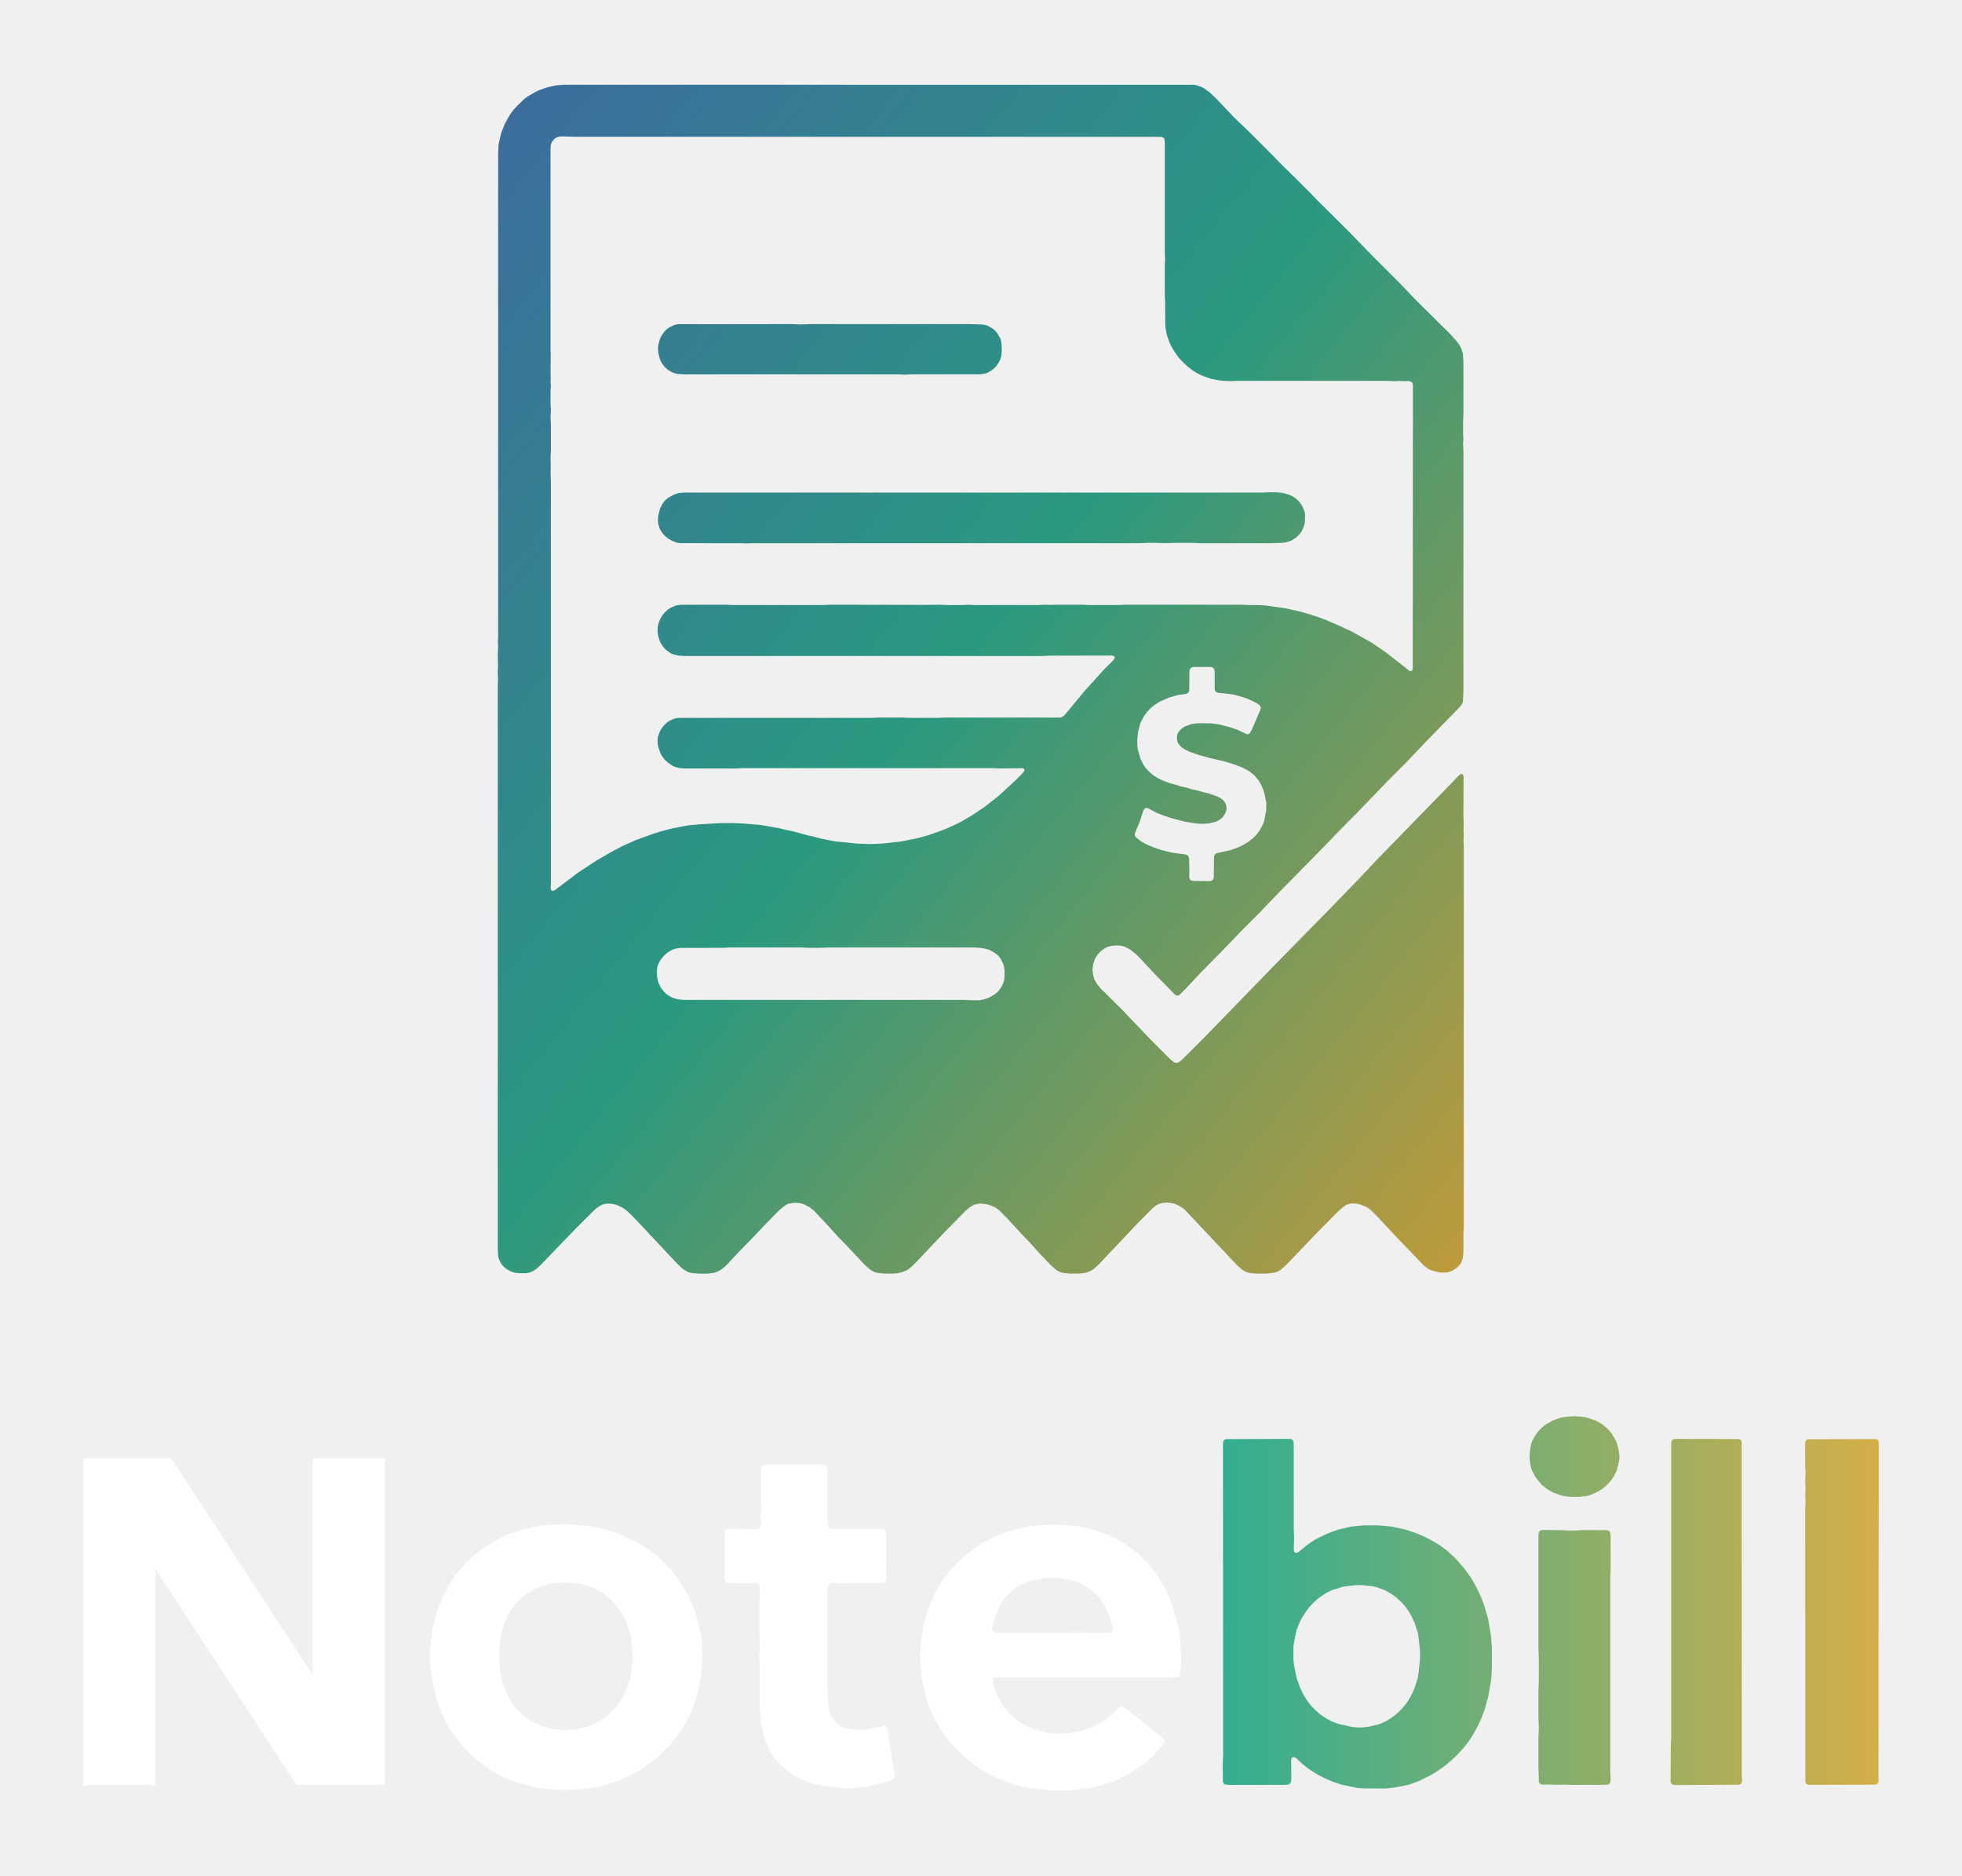
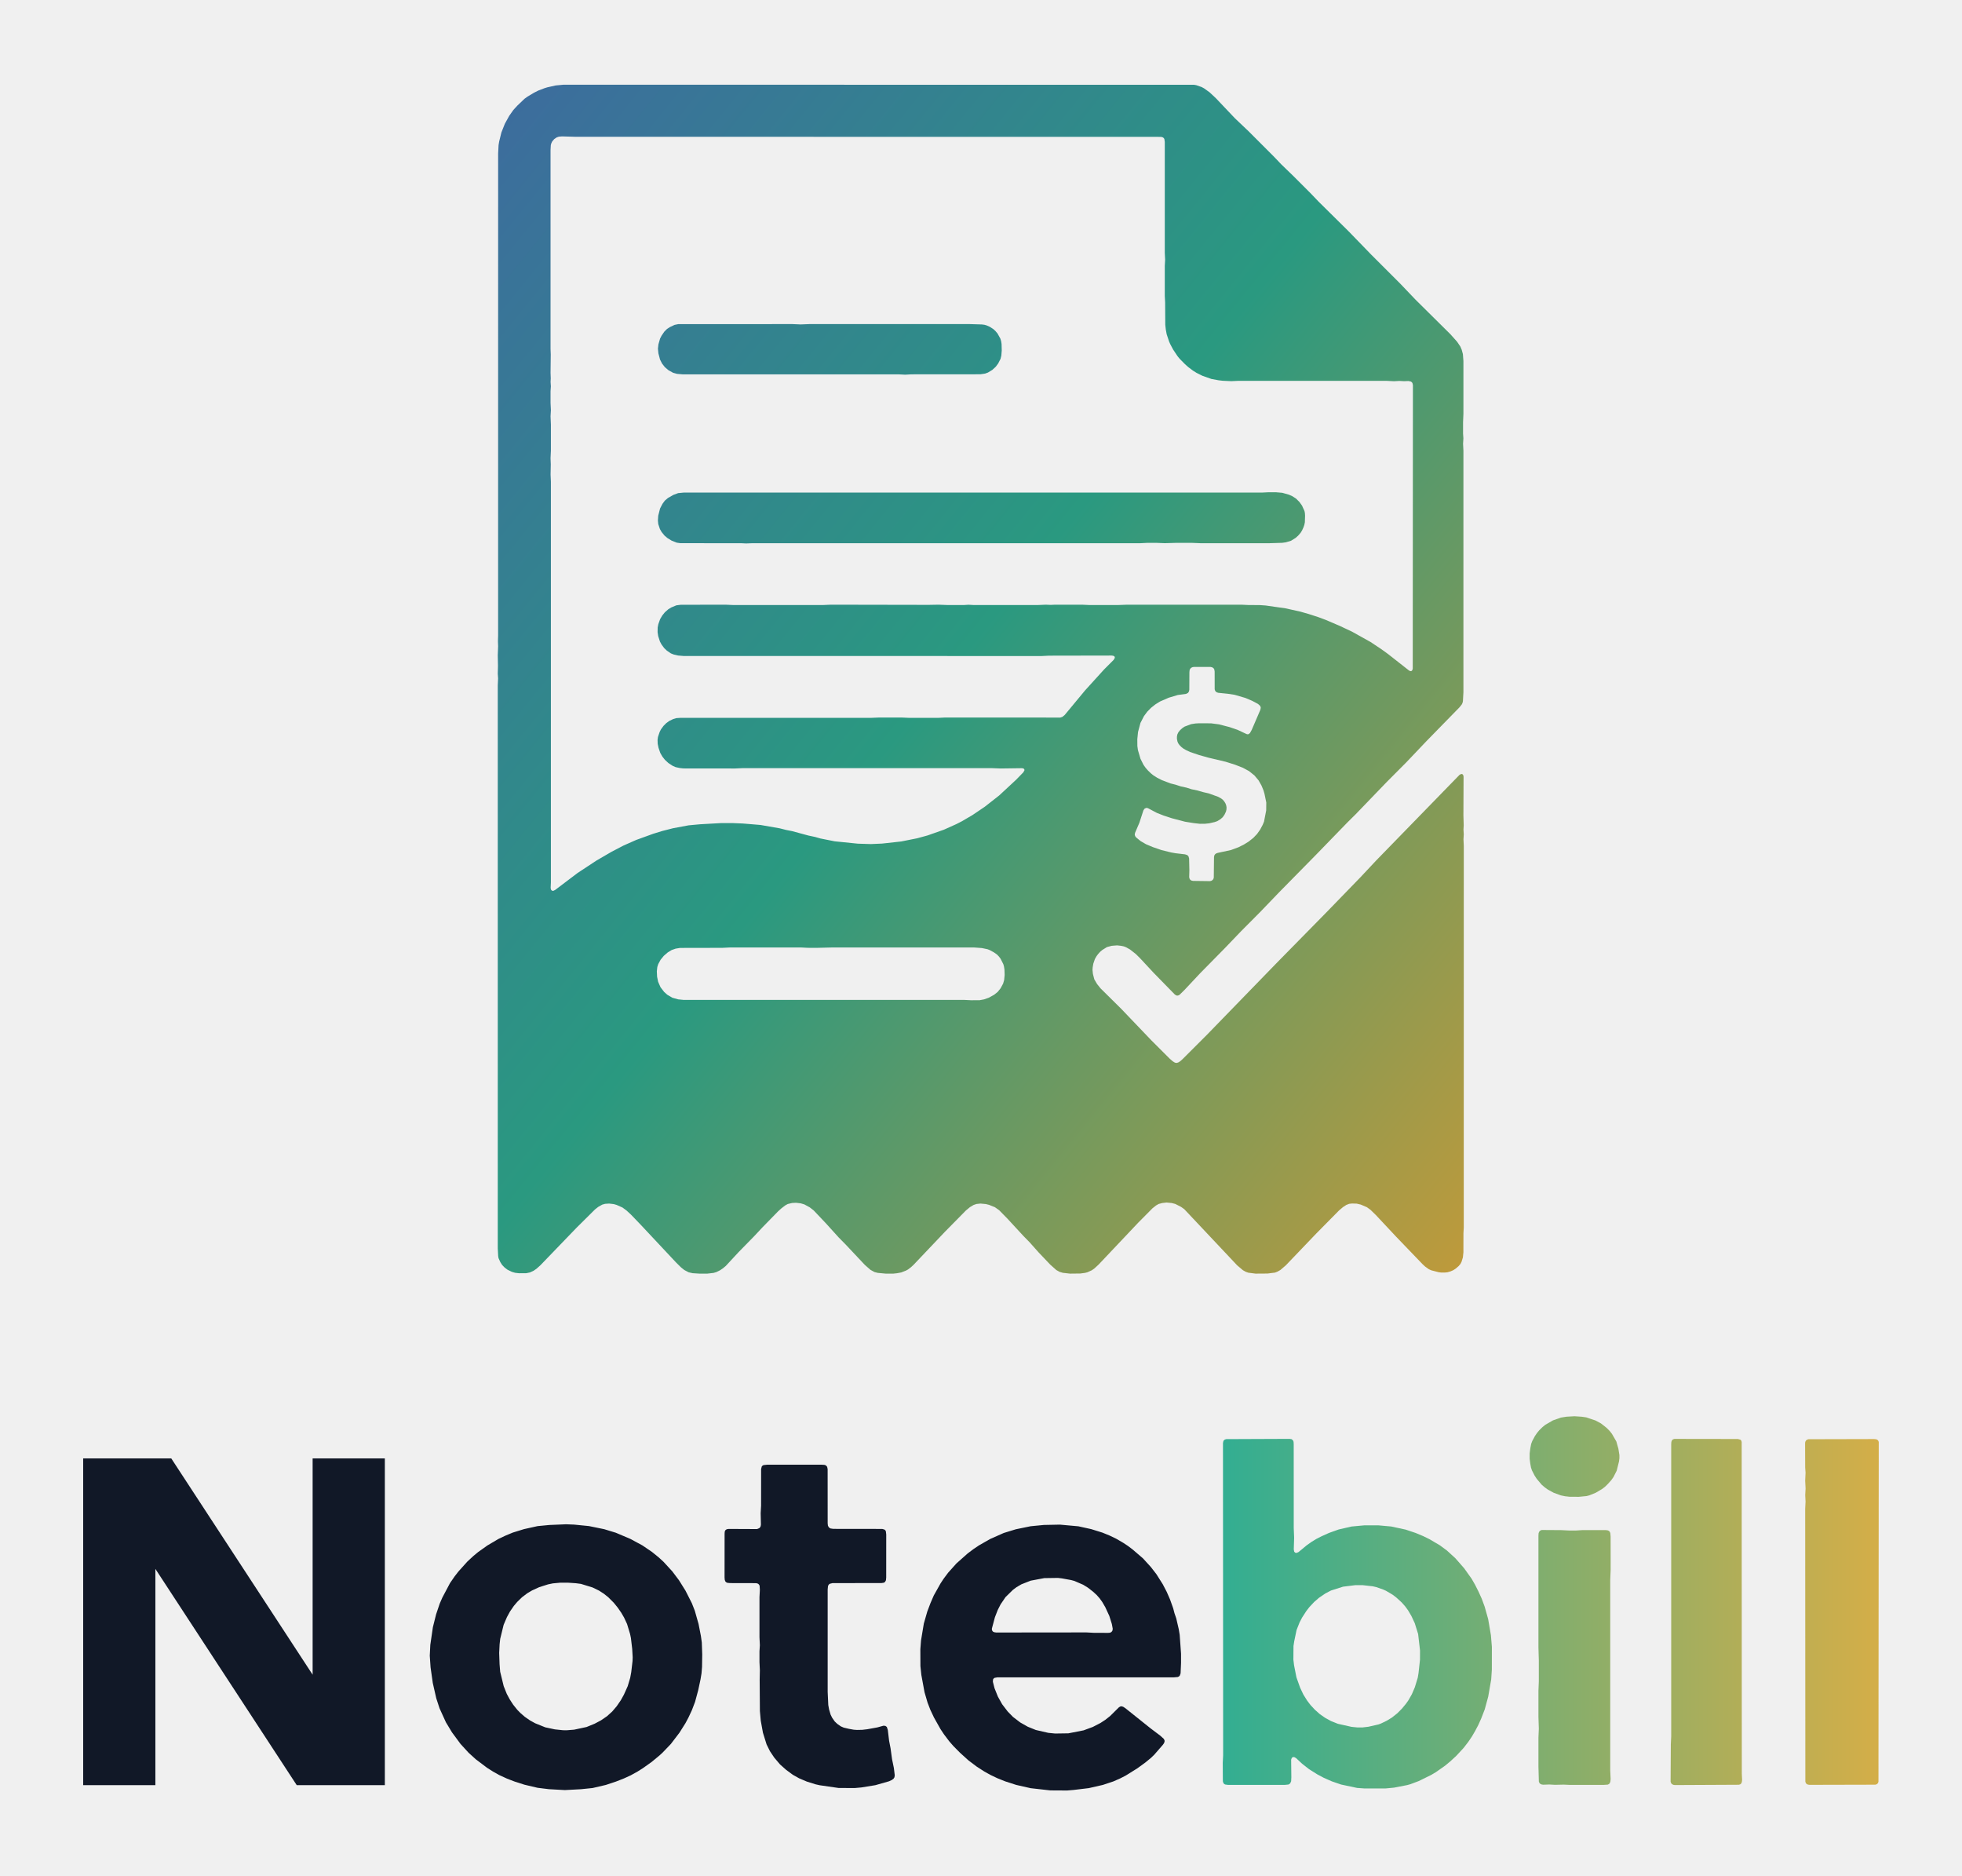
<svg xmlns="http://www.w3.org/2000/svg" viewBox="-21.2 -21.2 500.1 477.6" width="500" height="478">
  <defs>
    <linearGradient id="gI" x1="0" y1="0" x2="1" y2="1">
      <stop offset="0" stop-color="#3D6B9E" />
      <stop offset="0.48" stop-color="#2A9980" />
      <stop offset="1" stop-color="#C09A3A" />
    </linearGradient>
    <linearGradient id="gT" x1="0" y1="0" x2="1" y2="0">
      <stop offset="0" stop-color="#32AE92" />
      <stop offset="1" stop-color="#D4AE48" />
    </linearGradient>
  </defs>
  <g transform="translate(105.72 0.00) scale(0.73723)">
    <path d="M279.06 149.19 L279.01 148.31 L278.86 147.56 L278.01 145.69 L277.12 144.44 L275.94 143.26 L274.56 142.38 L273.44 141.90 L271.19 141.26 L268.94 141.07 L266.44 141.07 L264.06 141.19 L64.19 141.19 L62.31 141.37 L60.69 141.97 L58.81 143.03 L57.72 143.95 L56.90 145.06 L56.05 146.69 L55.42 149.19 L55.31 150.81 L55.43 152.06 L56.01 153.81 L56.59 154.81 L57.59 156.04 L58.56 156.87 L60.06 157.80 L61.81 158.49 L63.06 158.68 L84.06 158.69 L85.81 158.77 L87.94 158.69 L222.06 158.69 L224.44 158.57 L227.56 158.56 L230.56 158.68 L234.69 158.56 L239.81 158.56 L242.94 158.69 L266.69 158.69 L271.19 158.55 L272.44 158.37 L274.19 157.85 L275.81 156.84 L276.68 156.06 L277.54 155.06 L278.00 154.31 L278.52 153.19 L278.82 152.31 L278.99 151.44Z M55.32 91.44 L55.48 93.06 L56.04 95.19 L56.73 96.56 L57.70 97.81 L58.94 98.87 L60.56 99.77 L61.94 100.15 L63.81 100.31 L138.44 100.31 L140.81 100.43 L142.94 100.31 L166.81 100.29 L168.44 100.05 L169.44 99.68 L170.94 98.77 L172.12 97.68 L172.95 96.56 L173.78 94.94 L174.05 93.81 L174.19 92.06 L174.13 89.81 L173.97 88.81 L173.70 87.94 L172.73 86.19 L172.01 85.34 L171.31 84.69 L170.06 83.88 L168.94 83.39 L168.19 83.18 L167.31 83.07 L163.06 82.94 L107.69 82.94 L104.69 83.06 L101.81 82.94 L62.31 82.96 L61.06 83.22 L59.44 83.98 L58.44 84.64 L57.52 85.56 L56.58 86.94 L56.06 87.94 L55.49 89.94Z M9.19 5.05 L6.69 7.44 L5.32 8.94 L3.91 10.94 L2.39 13.69 L1.20 16.69 L0.43 19.81 L0.22 21.06 L0.07 23.94 L0.06 190.56 L0.00 192.56 L0.06 194.31 L-0.06 197.44 L0.01 201.06 L-0.06 203.81 L0.05 205.44 L-0.06 207.81 L-0.06 402.44 L0.08 405.06 L0.20 405.81 L0.82 407.19 L1.45 408.18 L2.32 409.08 L3.31 409.83 L4.81 410.56 L5.94 410.89 L7.31 411.05 L9.81 411.03 L11.06 410.77 L12.31 410.20 L13.31 409.51 L14.67 408.30 L27.19 395.31 L33.56 388.99 L34.69 388.10 L36.06 387.33 L37.06 387.05 L38.44 386.96 L40.06 387.15 L41.06 387.44 L43.06 388.33 L44.44 389.34 L46.01 390.79 L49.44 394.36 L61.57 407.31 L63.31 409.03 L64.44 409.93 L65.94 410.72 L67.31 411.03 L69.69 411.18 L72.31 411.19 L74.56 410.93 L75.56 410.63 L76.81 410.01 L77.81 409.33 L78.78 408.52 L83.25 403.70 L88.54 398.30 L91.45 395.19 L96.82 389.69 L97.94 388.67 L99.31 387.61 L100.19 387.12 L101.69 386.76 L103.06 386.69 L104.69 386.88 L105.94 387.25 L107.81 388.27 L109.19 389.35 L113.41 393.81 L117.83 398.69 L120.17 401.06 L126.86 408.17 L128.81 409.88 L130.19 410.63 L131.31 410.92 L134.06 411.18 L136.69 411.18 L137.94 411.05 L139.44 410.77 L141.06 410.14 L141.81 409.73 L142.81 408.96 L143.66 408.18 L154.57 396.69 L161.81 389.34 L163.19 388.20 L164.44 387.45 L165.44 387.11 L166.81 386.96 L168.69 387.13 L169.81 387.41 L171.81 388.21 L173.30 389.26 L176.17 392.19 L181.59 398.06 L183.79 400.31 L187.01 403.92 L190.95 408.06 L193.06 409.94 L194.19 410.57 L195.31 410.90 L197.81 411.18 L201.31 411.14 L202.94 410.93 L203.81 410.71 L205.31 410.03 L206.19 409.42 L207.67 408.06 L221.36 393.58 L226.31 388.59 L227.56 387.60 L228.44 387.10 L229.69 386.77 L231.19 386.60 L232.94 386.77 L234.19 387.09 L236.19 388.11 L237.30 388.90 L255.57 408.30 L257.56 409.99 L258.56 410.55 L259.44 410.86 L261.94 411.18 L266.06 411.15 L268.69 410.82 L269.56 410.47 L270.56 409.90 L272.42 408.30 L282.94 397.31 L290.81 389.34 L292.19 388.17 L293.31 387.44 L294.31 387.05 L295.31 386.94 L296.94 386.99 L298.31 387.31 L300.44 388.22 L301.69 389.13 L303.55 390.94 L310.45 398.31 L319.70 407.93 L320.56 408.72 L321.81 409.63 L322.69 410.03 L325.19 410.68 L326.06 410.80 L327.31 410.81 L328.31 410.71 L329.31 410.42 L330.31 409.99 L331.19 409.41 L332.18 408.55 L332.80 407.81 L333.17 407.06 L333.63 405.56 L333.81 403.81 L333.82 397.19 L333.93 395.31 L333.94 263.31 L333.83 261.06 L333.93 259.31 L333.83 257.69 L333.91 256.19 L333.81 252.81 L333.86 239.44 L333.79 238.96 L333.56 238.60 L333.28 238.47 L332.93 238.51 L332.45 238.78 L303.57 268.44 L298.18 274.19 L286.18 286.56 L269.46 303.57 L245.06 328.69 L236.81 336.93 L235.94 337.72 L235.31 338.14 L234.69 338.35 L234.06 338.25 L233.31 337.78 L232.31 336.92 L225.94 330.56 L215.43 319.57 L208.34 312.56 L207.14 311.06 L206.19 309.44 L205.71 307.56 L205.57 306.19 L205.63 305.31 L205.84 304.06 L206.39 302.44 L206.96 301.44 L207.52 300.69 L208.19 299.95 L208.94 299.31 L210.56 298.30 L212.19 297.86 L214.06 297.71 L215.44 297.86 L216.44 298.07 L217.19 298.37 L218.56 299.14 L220.56 300.71 L222.05 302.19 L226.70 307.19 L233.98 314.64 L234.45 314.97 L234.81 315.07 L235.18 315.04 L235.65 314.81 L237.30 313.19 L242.82 307.31 L251.43 298.56 L256.94 292.81 L263.42 286.30 L270.11 279.34 L282.93 266.31 L293.79 255.12 L296.57 252.37 L307.32 241.21 L314.06 234.44 L320.95 227.19 L332.43 215.44 L333.23 214.44 L333.48 213.94 L333.64 213.31 L333.81 210.19 L333.81 126.69 L333.69 124.31 L333.80 122.44 L333.69 120.81 L333.69 116.81 L333.81 113.94 L333.81 95.69 L333.63 93.31 L333.22 91.81 L332.74 90.69 L331.64 89.06 L329.31 86.44 L317.31 74.56 L312.06 69.06 L301.94 58.94 L294.19 50.94 L283.69 40.56 L281.06 37.81 L274.94 31.69 L270.81 27.69 L268.31 25.07 L259.56 16.31 L254.82 11.81 L248.19 4.82 L246.06 2.83 L244.19 1.48 L243.31 1.00 L241.44 0.35 L240.69 0.22 L22.69 0.19 L19.94 0.45 L17.06 1.10 L16.06 1.41 L13.94 2.22 L12.44 2.98 L10.19 4.33Z M54.94 306.69 L55.10 305.19 L55.42 304.19 L56.23 302.69 L57.34 301.33 L58.69 300.16 L60.06 299.32 L61.44 298.84 L62.94 298.59 L77.56 298.56 L80.06 298.44 L104.94 298.44 L107.06 298.55 L110.31 298.56 L115.31 298.44 L164.69 298.44 L167.31 298.63 L169.31 299.05 L170.06 299.35 L171.44 300.10 L172.55 300.87 L173.22 301.57 L173.78 302.31 L174.73 304.19 L174.95 304.94 L175.13 306.06 L175.19 307.94 L175.02 309.69 L174.66 310.94 L173.78 312.56 L172.79 313.79 L171.56 314.78 L169.69 315.81 L168.06 316.38 L166.56 316.66 L163.69 316.68 L161.19 316.56 L64.19 316.56 L62.31 316.37 L60.31 315.81 L58.56 314.78 L57.47 313.81 L56.22 312.19 L55.39 310.31 L55.03 308.56Z M240.69 201.45 L246.31 201.45 L246.92 201.57 L247.43 201.91 L247.68 202.33 L247.80 203.06 L247.81 209.19 L248.01 209.78 L248.47 210.21 L249.06 210.40 L252.31 210.73 L254.69 211.09 L258.44 212.18 L260.81 213.19 L262.81 214.26 L263.45 214.84 L263.65 215.19 L263.74 215.56 L263.59 216.31 L260.63 223.19 L260.03 224.28 L259.54 224.69 L259.18 224.74 L258.81 224.65 L255.69 223.19 L252.94 222.25 L249.31 221.31 L246.56 220.95 L242.31 220.94 L241.19 221.00 L239.69 221.23 L237.44 222.07 L236.69 222.56 L235.84 223.32 L235.25 224.06 L234.90 224.81 L234.76 225.56 L234.76 226.31 L234.93 227.19 L235.18 227.81 L235.62 228.44 L236.31 229.15 L237.06 229.72 L237.94 230.22 L239.31 230.86 L242.44 231.92 L245.69 232.83 L251.56 234.22 L254.81 235.24 L257.56 236.31 L259.69 237.47 L261.55 238.96 L263.00 240.69 L263.99 242.44 L264.71 244.19 L265.03 245.31 L265.65 248.31 L265.62 251.06 L264.87 254.94 L264.40 256.06 L263.53 257.69 L262.47 259.19 L261.19 260.53 L259.56 261.83 L257.94 262.83 L256.06 263.78 L253.44 264.75 L248.81 265.75 L248.33 265.93 L248.00 266.16 L247.70 266.58 L247.58 267.19 L247.50 274.31 L247.34 274.79 L247.11 275.09 L246.68 275.38 L246.19 275.50 L240.31 275.42 L239.72 275.28 L239.33 274.99 L239.08 274.55 L239.00 274.06 L239.06 271.69 L238.97 267.69 L238.77 266.97 L238.37 266.51 L237.56 266.24 L234.31 265.86 L232.81 265.60 L229.44 264.77 L226.44 263.74 L224.06 262.74 L222.19 261.65 L220.64 260.38 L220.31 259.93 L220.17 259.44 L220.28 258.81 L221.78 255.31 L223.16 251.07 L223.52 250.50 L224.07 250.20 L224.44 250.20 L224.81 250.32 L227.81 251.91 L230.19 252.84 L233.06 253.78 L237.56 254.96 L240.56 255.44 L242.69 255.68 L244.44 255.67 L245.94 255.51 L247.81 255.08 L248.69 254.77 L249.81 254.09 L250.59 253.40 L251.19 252.56 L251.72 251.44 L251.89 250.69 L251.91 249.94 L251.76 249.19 L251.50 248.56 L251.12 247.95 L250.64 247.38 L250.06 246.93 L249.06 246.37 L245.81 245.19 L243.81 244.73 L241.81 244.15 L239.81 243.74 L238.06 243.18 L236.06 242.74 L234.31 242.17 L232.56 241.73 L229.56 240.59 L227.94 239.77 L226.56 238.89 L225.70 238.19 L224.67 237.18 L223.92 236.31 L223.21 235.31 L222.15 233.19 L221.27 230.19 L221.08 228.81 L221.06 226.44 L221.31 223.94 L222.15 220.81 L223.37 218.44 L224.49 216.94 L225.81 215.59 L227.31 214.40 L228.94 213.39 L231.94 212.09 L235.06 211.16 L237.93 210.77 L238.59 210.43 L238.92 209.92 L239.04 209.31 L239.07 203.31 L239.14 202.57 L239.34 202.10 L239.72 201.73 L240.19 201.52Z M18.76 19.81 L19.45 19.00 L20.31 18.41 L21.06 18.15 L22.19 18.06 L26.69 18.19 L229.31 18.22 L229.91 18.40 L230.20 18.64 L230.41 18.96 L230.56 19.94 L230.56 58.31 L230.68 60.69 L230.56 62.81 L230.56 73.19 L230.68 75.44 L230.73 83.19 L230.91 84.81 L231.21 86.44 L232.04 88.94 L232.42 89.81 L233.41 91.69 L234.99 94.06 L235.71 94.94 L237.56 96.81 L238.69 97.82 L240.31 99.03 L241.56 99.81 L243.56 100.81 L246.69 101.91 L249.06 102.35 L250.56 102.53 L253.56 102.67 L255.94 102.56 L307.19 102.56 L309.81 102.69 L311.69 102.59 L313.31 102.68 L314.81 102.62 L315.66 102.81 L315.96 103.04 L316.19 103.34 L316.35 104.06 L316.29 202.06 L316.11 202.62 L315.87 202.85 L315.66 202.91 L315.31 202.85 L314.94 202.64 L307.69 196.95 L305.31 195.23 L301.69 192.83 L295.31 189.27 L291.06 187.27 L286.19 185.19 L283.56 184.21 L280.31 183.16 L277.44 182.34 L272.31 181.20 L265.44 180.22 L263.31 180.07 L259.56 180.06 L257.06 179.94 L217.56 179.94 L214.31 180.06 L204.56 180.06 L201.94 179.94 L192.69 179.94 L191.06 180.01 L189.44 179.94 L186.56 180.06 L164.56 180.06 L162.69 179.96 L161.06 180.06 L155.56 180.06 L152.31 179.94 L148.94 180.00 L115.06 179.94 L112.31 180.06 L81.44 180.06 L78.69 179.94 L63.19 179.97 L61.69 180.16 L59.94 180.89 L58.94 181.49 L57.71 182.57 L56.81 183.69 L56.07 184.94 L55.45 186.69 L55.23 187.81 L55.20 189.44 L55.41 190.81 L56.02 192.69 L56.56 193.69 L57.48 194.94 L58.44 195.85 L59.81 196.78 L60.81 197.17 L62.31 197.51 L64.19 197.67 L187.94 197.69 L190.56 197.56 L212.19 197.52 L212.67 197.58 L213.08 197.76 L213.26 198.01 L213.28 198.33 L212.88 199.02 L209.59 202.31 L203.01 209.56 L195.97 218.05 L195.18 218.71 L194.44 218.96 L154.69 218.94 L152.19 219.06 L142.19 219.06 L139.44 218.94 L131.94 218.94 L128.94 219.06 L63.06 219.06 L61.69 219.15 L60.56 219.49 L59.19 220.15 L58.19 220.89 L57.26 221.82 L56.35 223.06 L55.91 223.94 L55.32 225.69 L55.19 226.69 L55.24 228.06 L55.53 229.44 L56.13 231.19 L56.85 232.44 L57.73 233.56 L58.94 234.68 L60.44 235.66 L61.44 236.09 L62.81 236.39 L64.06 236.54 L81.94 236.56 L84.69 236.44 L170.69 236.44 L173.81 236.56 L181.06 236.46 L181.54 236.51 L181.83 236.65 L182.01 236.89 L182.04 237.20 L181.64 237.90 L179.18 240.43 L173.31 245.88 L168.31 249.80 L164.06 252.67 L160.31 254.86 L158.44 255.81 L154.19 257.72 L148.56 259.70 L144.94 260.69 L139.44 261.79 L132.81 262.52 L128.94 262.69 L124.44 262.55 L116.44 261.74 L111.56 260.77 L109.69 260.24 L107.31 259.73 L101.69 258.21 L99.69 257.82 L97.44 257.25 L90.81 256.09 L84.69 255.58 L81.31 255.44 L77.06 255.44 L69.94 255.84 L65.94 256.21 L60.56 257.21 L56.81 258.17 L53.69 259.13 L47.81 261.26 L43.44 263.19 L39.31 265.34 L34.06 268.39 L27.56 272.67 L19.81 278.53 L19.19 278.84 L18.84 278.85 L18.63 278.76 L18.33 278.41 L18.23 277.81 L18.31 275.94 L18.31 137.44 L18.20 134.94 L18.27 131.44 L18.19 129.31 L18.31 126.69 L18.31 117.69 L18.19 114.81 L18.31 112.69 L18.19 110.19 L18.19 106.19 L18.30 104.44 L18.20 102.94 L18.26 101.69 L18.19 99.81 L18.26 93.44 L18.19 91.56 L18.19 22.69 L18.28 21.06 L18.46 20.44Z" fill="url(#gI)" fill-rule="evenodd" />
  </g>
  <g transform="translate(0.00 433.50) scale(0.818)">
-     <path d="M0 -101.8 L22.5 -101.8 L22.5 0 L0 0Z M71.5 -101.8 L94.0 -101.8 L94.0 0 L71.5 0Z M0 -101.8 L27.45 -101.8 L94.0 0 L66.55 0Z" fill="#fff" />
-     <path d="M150.49 -81.28 L145.24 -81.06 L141.61 -80.71 L137.36 -79.77 L133.86 -78.69 L131.49 -77.70 L129.36 -76.69 L125.99 -74.70 L123.11 -72.66 L121.61 -71.42 L119.74 -69.69 L116.95 -66.59 L115.78 -65.09 L114.31 -62.96 L111.93 -58.46 L111.11 -56.59 L109.97 -53.21 L108.97 -49.21 L108.17 -43.71 L108.00 -40.34 L108.25 -36.71 L108.94 -31.84 L110.02 -27.09 L111.04 -23.96 L113.03 -19.59 L114.92 -16.46 L117.59 -12.84 L120.11 -10.09 L122.36 -8.05 L125.86 -5.41 L127.74 -4.22 L129.61 -3.17 L132.11 -2.02 L134.49 -1.11 L137.49 -0.15 L141.61 0.82 L145.11 1.25 L150.11 1.53 L155.11 1.26 L158.74 0.89 L162.86 -0.07 L165.99 -1.11 L168.49 -2.09 L170.61 -3.06 L172.74 -4.24 L174.36 -5.26 L177.11 -7.21 L179.61 -9.28 L180.61 -10.21 L183.13 -12.84 L185.80 -16.34 L187.69 -19.34 L188.62 -21.09 L189.67 -23.34 L190.67 -25.96 L191.65 -29.59 L192.37 -32.96 L192.68 -34.84 L192.84 -36.84 L192.90 -40.71 L192.77 -44.46 L192.49 -46.46 L191.76 -50.21 L190.59 -54.34 L189.66 -56.71 L187.69 -60.59 L185.66 -63.84 L183.59 -66.59 L180.86 -69.57 L179.35 -70.96 L177.24 -72.67 L174.24 -74.71 L170.49 -76.73 L165.99 -78.64 L162.36 -79.75 L157.61 -80.72 L152.99 -81.18Z M146.36 -62.87 L148.61 -63.08 L151.11 -63.08 L153.49 -62.92 L155.11 -62.71 L158.74 -61.59 L160.74 -60.62 L162.24 -59.65 L163.61 -58.56 L165.33 -56.84 L166.55 -55.34 L167.68 -53.71 L168.55 -52.21 L169.48 -50.21 L170.42 -47.09 L170.68 -45.84 L171.08 -42.46 L171.23 -39.84 L171.19 -38.71 L170.78 -35.21 L170.46 -33.46 L169.68 -30.84 L168.50 -28.21 L167.53 -26.46 L166.25 -24.59 L164.86 -22.96 L163.24 -21.49 L161.36 -20.20 L159.36 -19.14 L156.86 -18.12 L152.99 -17.29 L150.61 -17.10 L149.49 -17.12 L146.99 -17.38 L143.99 -18.02 L140.86 -19.28 L139.24 -20.17 L137.61 -21.30 L136.24 -22.49 L135.29 -23.46 L133.98 -25.09 L132.93 -26.71 L131.99 -28.46 L131.04 -30.84 L129.94 -35.34 L129.75 -37.71 L129.63 -41.21 L129.76 -43.84 L129.95 -45.59 L131.02 -49.96 L132.04 -52.34 L132.99 -54.09 L134.19 -55.84 L135.25 -57.09 L136.74 -58.54 L138.36 -59.77 L139.86 -60.66 L142.11 -61.69 L144.86 -62.56Z M212.01 -99.72 L211.69 -99.55 L211.45 -99.28 L211.25 -98.46 L211.24 -87.09 L211.11 -84.71 L211.19 -81.21 L211.12 -80.72 L210.96 -80.37 L210.69 -80.08 L209.99 -79.79 L201.11 -79.83 L200.52 -79.73 L200.07 -79.39 L199.91 -78.95 L199.87 -78.34 L199.86 -64.71 L199.92 -63.97 L200.09 -63.51 L200.32 -63.24 L200.75 -63.04 L201.61 -62.96 L209.61 -62.94 L210.09 -62.85 L210.41 -62.68 L210.65 -62.41 L210.79 -62.08 L210.86 -60.84 L210.74 -58.59 L210.74 -46.09 L210.86 -43.59 L210.74 -41.71 L210.74 -38.34 L210.86 -35.84 L210.80 -32.84 L210.87 -23.09 L211.14 -20.09 L211.82 -16.34 L212.95 -12.71 L214.00 -10.59 L215.34 -8.59 L217.14 -6.47 L218.99 -4.82 L221.11 -3.25 L223.11 -2.13 L225.49 -1.12 L228.24 -0.26 L229.49 0.02 L235.36 0.87 L240.36 0.90 L242.49 0.71 L246.86 -0.00 L251.11 -1.21 L251.98 -1.61 L252.53 -2.03 L252.80 -2.47 L252.89 -3.09 L252.62 -5.34 L252.05 -8.09 L251.59 -11.46 L251.13 -13.84 L250.73 -17.21 L250.42 -18.14 L249.96 -18.47 L249.36 -18.52 L247.49 -18.00 L244.36 -17.43 L242.74 -17.24 L241.11 -17.21 L240.11 -17.28 L238.61 -17.55 L236.99 -17.93 L236.11 -18.31 L234.99 -19.09 L234.19 -19.85 L233.41 -20.96 L232.91 -21.96 L232.43 -23.59 L232.18 -24.96 L231.99 -29.09 L231.99 -60.96 L232.10 -62.08 L232.35 -62.51 L232.64 -62.74 L233.49 -62.95 L248.74 -62.97 L249.47 -63.07 L249.87 -63.32 L250.15 -63.85 L250.23 -64.71 L250.24 -78.09 L250.13 -79.07 L249.96 -79.39 L249.69 -79.63 L248.99 -79.83 L233.74 -79.85 L232.87 -79.98 L232.36 -80.31 L232.07 -80.85 L231.99 -81.59 L231.98 -98.46 L231.83 -99.18 L231.44 -99.63 L230.98 -99.79 L230.11 -99.84 L213.11 -99.84Z M295.24 -80.67 L290.61 -79.72 L286.86 -78.57 L282.61 -76.69 L279.11 -74.69 L277.36 -73.51 L275.61 -72.19 L272.11 -69.08 L269.54 -66.21 L268.14 -64.34 L267.15 -62.84 L265.05 -59.09 L264.02 -56.71 L263.03 -54.09 L261.95 -50.34 L261.08 -45.09 L260.87 -42.34 L260.89 -37.09 L261.18 -34.34 L262.17 -28.96 L263.12 -25.71 L263.99 -23.46 L265.11 -21.09 L267.15 -17.46 L268.23 -15.84 L269.84 -13.71 L271.14 -12.21 L273.24 -10.09 L275.86 -7.72 L278.49 -5.74 L280.86 -4.22 L282.74 -3.18 L284.86 -2.17 L287.36 -1.17 L290.74 -0.08 L295.24 0.94 L301.36 1.63 L306.61 1.66 L308.61 1.49 L313.36 0.92 L317.74 -0.08 L320.99 -1.16 L323.11 -2.09 L324.86 -2.99 L328.49 -5.25 L330.99 -7.07 L332.74 -8.51 L333.73 -9.46 L336.45 -12.59 L336.80 -13.09 L336.97 -13.59 L336.96 -13.95 L336.74 -14.42 L335.61 -15.44 L332.61 -17.70 L324.74 -23.99 L324.11 -24.40 L323.61 -24.57 L323.24 -24.54 L322.76 -24.27 L319.99 -21.53 L318.49 -20.35 L316.99 -19.37 L314.61 -18.14 L311.74 -17.08 L306.99 -16.15 L302.86 -16.09 L300.74 -16.30 L296.86 -17.19 L294.36 -18.20 L291.99 -19.54 L289.74 -21.26 L288.08 -22.96 L286.36 -25.21 L285.03 -27.59 L283.98 -30.21 L283.47 -32.21 L283.52 -32.93 L283.71 -33.23 L284.01 -33.44 L284.86 -33.59 L339.86 -33.59 L341.10 -33.70 L341.44 -33.87 L341.71 -34.14 L341.96 -34.84 L342.10 -38.09 L342.10 -40.96 L341.68 -46.84 L341.39 -48.59 L340.61 -51.96 L340.05 -53.59 L339.66 -55.09 L338.68 -57.84 L337.65 -60.21 L336.41 -62.59 L334.44 -65.71 L332.70 -67.96 L330.23 -70.67 L326.99 -73.45 L325.49 -74.58 L324.11 -75.49 L321.86 -76.80 L319.86 -77.76 L317.61 -78.68 L314.11 -79.77 L310.11 -80.65 L304.36 -81.17 L299.36 -81.07Z M283.14 -48.72 L284.11 -52.34 L284.99 -54.59 L285.88 -56.34 L287.41 -58.59 L289.74 -60.87 L290.86 -61.70 L292.36 -62.58 L295.24 -63.71 L299.49 -64.51 L303.74 -64.57 L304.99 -64.42 L307.86 -63.90 L308.86 -63.63 L311.61 -62.44 L313.11 -61.51 L314.74 -60.24 L315.85 -59.21 L316.73 -58.21 L317.54 -57.09 L318.49 -55.46 L319.76 -52.71 L320.54 -50.21 L320.82 -48.71 L320.71 -48.11 L320.41 -47.72 L319.98 -47.50 L319.36 -47.45 L314.86 -47.47 L312.61 -47.59 L284.49 -47.56 L283.88 -47.65 L283.46 -47.86 L283.21 -48.24Z" fill="#fff" fill-rule="evenodd" />
+     <path d="M0 -101.8 L22.5 -101.8 L22.5 0 L0 0Z M71.5 -101.8 L94.0 -101.8 L94.0 0 L71.5 0Z M0 -101.8 L27.45 -101.8 L94.0 0 L66.55 0Z" fill="#111827" />
+     <path d="M150.49 -81.28 L145.24 -81.06 L141.61 -80.71 L137.36 -79.77 L133.86 -78.69 L131.49 -77.70 L129.36 -76.69 L125.99 -74.70 L123.11 -72.66 L121.61 -71.42 L119.74 -69.69 L116.95 -66.59 L115.78 -65.09 L114.31 -62.96 L111.93 -58.46 L111.11 -56.59 L109.97 -53.21 L108.97 -49.21 L108.17 -43.71 L108.00 -40.34 L108.25 -36.71 L108.94 -31.84 L110.02 -27.09 L111.04 -23.96 L113.03 -19.59 L114.92 -16.46 L117.59 -12.84 L120.11 -10.09 L122.36 -8.05 L125.86 -5.41 L127.74 -4.22 L129.61 -3.17 L132.11 -2.02 L134.49 -1.11 L137.49 -0.15 L141.61 0.82 L145.11 1.25 L150.11 1.53 L155.11 1.26 L158.74 0.89 L162.86 -0.07 L165.99 -1.11 L168.49 -2.09 L170.61 -3.06 L172.74 -4.24 L174.36 -5.26 L177.11 -7.21 L179.61 -9.28 L180.61 -10.21 L183.13 -12.84 L185.80 -16.34 L187.69 -19.34 L188.62 -21.09 L189.67 -23.34 L190.67 -25.96 L191.65 -29.59 L192.37 -32.96 L192.68 -34.84 L192.84 -36.84 L192.90 -40.71 L192.77 -44.46 L192.49 -46.46 L191.76 -50.21 L190.59 -54.34 L189.66 -56.71 L187.69 -60.59 L185.66 -63.84 L183.59 -66.59 L180.86 -69.57 L179.35 -70.96 L177.24 -72.67 L174.24 -74.71 L170.49 -76.73 L165.99 -78.64 L162.36 -79.75 L157.61 -80.72 L152.99 -81.18Z M146.36 -62.87 L148.61 -63.08 L151.11 -63.08 L153.49 -62.92 L155.11 -62.71 L158.74 -61.59 L160.74 -60.62 L162.24 -59.65 L163.61 -58.56 L165.33 -56.84 L166.55 -55.34 L167.68 -53.71 L168.55 -52.21 L169.48 -50.21 L170.42 -47.09 L170.68 -45.84 L171.08 -42.46 L171.23 -39.84 L171.19 -38.71 L170.78 -35.21 L170.46 -33.46 L169.68 -30.84 L168.50 -28.21 L167.53 -26.46 L166.25 -24.59 L164.86 -22.96 L163.24 -21.49 L161.36 -20.20 L159.36 -19.14 L156.86 -18.12 L152.99 -17.29 L150.61 -17.10 L149.49 -17.12 L146.99 -17.38 L143.99 -18.02 L140.86 -19.28 L139.24 -20.17 L137.61 -21.30 L136.24 -22.49 L135.29 -23.46 L133.98 -25.09 L132.93 -26.71 L131.99 -28.46 L131.04 -30.84 L129.94 -35.34 L129.75 -37.71 L129.63 -41.21 L129.76 -43.84 L129.95 -45.59 L131.02 -49.96 L132.04 -52.34 L132.99 -54.09 L134.19 -55.84 L135.25 -57.09 L136.74 -58.54 L138.36 -59.77 L139.86 -60.66 L142.11 -61.69 L144.86 -62.56Z M212.01 -99.72 L211.69 -99.55 L211.45 -99.28 L211.25 -98.46 L211.24 -87.09 L211.11 -84.71 L211.19 -81.21 L211.12 -80.72 L210.96 -80.37 L210.69 -80.08 L209.99 -79.79 L201.11 -79.83 L200.52 -79.73 L200.07 -79.39 L199.91 -78.95 L199.87 -78.34 L199.86 -64.71 L199.92 -63.97 L200.09 -63.51 L200.32 -63.24 L200.75 -63.04 L201.61 -62.96 L209.61 -62.94 L210.09 -62.85 L210.41 -62.68 L210.65 -62.41 L210.79 -62.08 L210.86 -60.84 L210.74 -58.59 L210.74 -46.09 L210.86 -43.59 L210.74 -41.71 L210.74 -38.34 L210.86 -35.84 L210.80 -32.84 L210.87 -23.09 L211.14 -20.09 L211.82 -16.34 L212.95 -12.71 L214.00 -10.59 L215.34 -8.59 L217.14 -6.47 L218.99 -4.82 L221.11 -3.25 L223.11 -2.13 L225.49 -1.12 L228.24 -0.26 L229.49 0.02 L235.36 0.87 L240.36 0.90 L242.49 0.71 L246.86 -0.00 L251.11 -1.21 L251.98 -1.61 L252.53 -2.03 L252.80 -2.47 L252.89 -3.09 L252.62 -5.34 L252.05 -8.09 L251.59 -11.46 L251.13 -13.84 L250.73 -17.21 L250.42 -18.14 L249.96 -18.47 L249.36 -18.52 L247.49 -18.00 L244.36 -17.43 L242.74 -17.24 L241.11 -17.21 L240.11 -17.28 L238.61 -17.55 L236.99 -17.93 L236.11 -18.31 L234.99 -19.09 L234.19 -19.85 L233.41 -20.96 L232.91 -21.96 L232.43 -23.59 L232.18 -24.96 L231.99 -29.09 L231.99 -60.96 L232.10 -62.08 L232.35 -62.51 L232.64 -62.74 L233.49 -62.95 L248.74 -62.97 L249.47 -63.07 L249.87 -63.32 L250.15 -63.85 L250.23 -64.71 L250.24 -78.09 L250.13 -79.07 L249.96 -79.39 L249.69 -79.63 L248.99 -79.83 L233.74 -79.85 L232.87 -79.98 L232.36 -80.31 L232.07 -80.85 L231.99 -81.59 L231.98 -98.46 L231.83 -99.18 L231.44 -99.63 L230.98 -99.79 L230.11 -99.84 L213.11 -99.84Z M295.24 -80.67 L290.61 -79.72 L286.86 -78.57 L282.61 -76.69 L279.11 -74.69 L277.36 -73.51 L275.61 -72.19 L272.11 -69.08 L269.54 -66.21 L268.14 -64.34 L267.15 -62.84 L265.05 -59.09 L264.02 -56.71 L263.03 -54.09 L261.95 -50.34 L261.08 -45.09 L260.87 -42.34 L260.89 -37.09 L261.18 -34.34 L262.17 -28.96 L263.12 -25.71 L263.99 -23.46 L265.11 -21.09 L267.15 -17.46 L268.23 -15.84 L269.84 -13.71 L271.14 -12.21 L273.24 -10.09 L275.86 -7.72 L278.49 -5.74 L280.86 -4.22 L282.74 -3.18 L284.86 -2.17 L287.36 -1.17 L290.74 -0.08 L295.24 0.94 L301.36 1.63 L306.61 1.66 L308.61 1.49 L313.36 0.92 L317.74 -0.08 L320.99 -1.16 L323.11 -2.09 L324.86 -2.99 L328.49 -5.25 L330.99 -7.07 L332.74 -8.51 L333.73 -9.46 L336.45 -12.59 L336.80 -13.09 L336.97 -13.59 L336.96 -13.95 L336.74 -14.42 L335.61 -15.44 L332.61 -17.70 L324.74 -23.99 L324.11 -24.40 L323.61 -24.57 L323.24 -24.54 L322.76 -24.27 L319.99 -21.53 L318.49 -20.35 L316.99 -19.37 L314.61 -18.14 L311.74 -17.08 L306.99 -16.15 L302.86 -16.09 L300.74 -16.30 L296.86 -17.19 L294.36 -18.20 L291.99 -19.54 L289.74 -21.26 L288.08 -22.96 L286.36 -25.21 L285.03 -27.59 L283.98 -30.21 L283.47 -32.21 L283.52 -32.93 L283.71 -33.23 L284.01 -33.44 L284.86 -33.59 L339.86 -33.59 L341.10 -33.70 L341.44 -33.87 L341.71 -34.14 L341.96 -34.84 L342.10 -38.09 L342.10 -40.96 L341.68 -46.84 L341.39 -48.59 L340.61 -51.96 L340.05 -53.59 L339.66 -55.09 L338.68 -57.84 L337.65 -60.21 L336.41 -62.59 L334.44 -65.71 L332.70 -67.96 L330.23 -70.67 L326.99 -73.45 L325.49 -74.58 L324.11 -75.49 L321.86 -76.80 L319.86 -77.76 L317.61 -78.68 L314.11 -79.77 L310.11 -80.65 L304.36 -81.17 L299.36 -81.07Z M283.14 -48.72 L284.11 -52.34 L284.99 -54.59 L285.88 -56.34 L287.41 -58.59 L289.74 -60.87 L290.86 -61.70 L292.36 -62.58 L295.24 -63.71 L299.49 -64.51 L303.74 -64.57 L304.99 -64.42 L307.86 -63.90 L308.86 -63.63 L311.61 -62.44 L313.11 -61.51 L314.74 -60.24 L315.85 -59.21 L316.73 -58.21 L317.54 -57.09 L318.49 -55.46 L319.76 -52.71 L320.54 -50.21 L320.82 -48.71 L320.71 -48.11 L320.41 -47.72 L319.98 -47.50 L319.36 -47.45 L314.86 -47.47 L312.61 -47.59 L284.49 -47.56 L283.88 -47.65 L283.46 -47.86 L283.21 -48.24Z" fill="#111827" fill-rule="evenodd" />
    <path d="M355.75 -107.68 L355.32 -107.29 L355.17 -106.59 L355.22 -9.34 L355.10 -6.96 L355.13 -1.22 L355.31 -0.64 L355.55 -0.37 L355.86 -0.20 L356.72 -0.09 L374.47 -0.09 L375.58 -0.20 L376.10 -0.54 L376.41 -1.22 L376.47 -2.46 L376.41 -7.96 L376.62 -8.50 L376.89 -8.71 L377.11 -8.77 L377.47 -8.71 L377.97 -8.41 L379.84 -6.67 L381.97 -5.00 L384.59 -3.35 L386.59 -2.29 L389.09 -1.19 L391.97 -0.20 L396.97 0.86 L399.34 1.03 L405.84 1.02 L408.47 0.77 L412.59 -0.03 L413.59 -0.31 L416.22 -1.30 L420.09 -3.21 L421.47 -4.03 L424.34 -6.04 L425.97 -7.39 L427.84 -9.11 L430.14 -11.59 L431.59 -13.46 L432.77 -15.21 L433.72 -16.84 L434.71 -18.71 L435.61 -20.71 L436.73 -23.59 L437.82 -27.59 L438.75 -32.96 L438.95 -35.96 L438.96 -43.09 L438.66 -46.71 L437.81 -51.71 L436.72 -55.59 L435.80 -58.09 L434.78 -60.34 L433.71 -62.46 L432.63 -64.34 L430.31 -67.59 L427.57 -70.71 L424.97 -73.09 L422.72 -74.75 L419.47 -76.66 L417.59 -77.58 L415.22 -78.57 L412.09 -79.62 L407.59 -80.59 L403.59 -80.95 L399.22 -80.95 L395.22 -80.58 L391.22 -79.66 L388.22 -78.59 L385.84 -77.52 L384.22 -76.69 L382.72 -75.77 L381.22 -74.70 L378.72 -72.63 L378.10 -72.36 L377.66 -72.43 L377.36 -72.75 L377.23 -73.46 L377.34 -77.09 L377.22 -80.09 L377.21 -106.21 L377.17 -106.96 L377.00 -107.41 L376.56 -107.79 L375.96 -107.89 L356.22 -107.81Z M396.47 -62.32 L398.72 -62.31 L401.84 -61.96 L402.97 -61.70 L405.09 -60.95 L405.97 -60.56 L408.09 -59.30 L409.22 -58.43 L410.83 -56.96 L411.94 -55.71 L412.85 -54.46 L413.88 -52.71 L414.93 -50.46 L415.98 -47.09 L416.57 -41.96 L416.56 -39.09 L416.11 -34.96 L415.86 -33.46 L414.94 -30.46 L414.03 -28.34 L412.96 -26.46 L412.17 -25.34 L410.93 -23.84 L409.47 -22.38 L407.84 -21.08 L406.22 -20.09 L404.34 -19.18 L403.59 -18.91 L400.47 -18.20 L398.59 -17.98 L397.09 -17.98 L395.22 -18.17 L390.97 -19.12 L388.84 -19.97 L386.97 -21.00 L385.34 -22.14 L383.84 -23.47 L382.45 -24.96 L381.40 -26.34 L380.23 -28.21 L379.22 -30.34 L378.06 -33.59 L377.32 -37.34 L377.11 -39.09 L377.14 -43.34 L377.37 -44.84 L378.10 -48.34 L379.04 -50.71 L379.82 -52.21 L381.11 -54.21 L382.07 -55.46 L383.59 -57.08 L385.09 -58.38 L387.09 -59.74 L388.84 -60.65 L392.59 -61.84Z M457.97 -113.64 L455.59 -112.26 L454.72 -111.55 L453.74 -110.59 L453.01 -109.71 L452.34 -108.71 L451.54 -107.21 L451.21 -106.34 L450.94 -104.96 L450.73 -103.34 L450.73 -101.71 L450.92 -100.21 L451.15 -98.96 L451.44 -98.09 L452.27 -96.46 L452.92 -95.46 L454.48 -93.61 L455.47 -92.76 L456.47 -92.05 L458.22 -91.10 L460.47 -90.28 L461.72 -90.02 L463.22 -89.85 L466.09 -89.84 L468.47 -90.07 L469.34 -90.30 L471.34 -91.11 L473.34 -92.29 L474.32 -93.07 L475.11 -93.85 L476.11 -94.96 L476.83 -95.96 L477.85 -97.96 L478.57 -100.84 L478.70 -101.84 L478.70 -102.84 L478.38 -104.84 L477.74 -107.09 L476.37 -109.46 L475.68 -110.34 L474.71 -111.32 L472.97 -112.69 L471.22 -113.63 L468.34 -114.59 L466.97 -114.79 L464.72 -114.94 L462.22 -114.80 L460.47 -114.52Z M454.47 -79.50 L454.01 -79.30 L453.68 -78.93 L453.51 -78.46 L453.47 -77.71 L453.47 -42.84 L453.59 -38.84 L453.59 -32.34 L453.47 -29.46 L453.47 -21.21 L453.59 -17.59 L453.47 -14.84 L453.47 -5.71 L453.60 -1.10 L453.79 -0.66 L454.04 -0.41 L454.48 -0.21 L454.97 -0.14 L456.84 -0.21 L458.59 -0.11 L461.34 -0.17 L463.09 -0.09 L473.84 -0.09 L475.07 -0.17 L475.49 -0.38 L475.76 -0.75 L475.90 -1.22 L475.96 -1.96 L475.84 -4.59 L475.84 -63.96 L475.97 -67.09 L475.96 -77.46 L475.86 -78.57 L475.65 -79.00 L475.40 -79.24 L474.96 -79.41 L474.46 -79.46 L467.09 -79.46 L465.22 -79.34 L462.97 -79.34 L460.59 -79.46Z M495.85 -107.88 L495.39 -107.73 L495.05 -107.40 L494.89 -106.95 L494.84 -106.21 L494.84 -15.21 L494.72 -12.71 L494.65 -1.09 L494.81 -0.63 L495.05 -0.35 L495.48 -0.11 L495.97 -0.03 L515.96 -0.13 L516.40 -0.29 L516.66 -0.53 L516.85 -0.97 L516.93 -1.59 L516.84 -3.59 L516.80 -106.95 L516.64 -107.40 L516.40 -107.64 L515.59 -107.85Z M537.59 -107.78 L537.13 -107.61 L536.84 -107.38 L536.61 -106.95 L536.56 -106.46 L536.59 -98.96 L536.70 -97.34 L536.59 -94.84 L536.71 -92.46 L536.60 -90.34 L536.70 -88.34 L536.59 -86.09 L536.64 -1.09 L536.80 -0.64 L537.04 -0.37 L537.48 -0.16 L537.97 -0.10 L558.46 -0.15 L558.92 -0.31 L559.27 -0.64 L559.42 -1.09 L559.51 -106.95 L559.31 -107.39 L559.04 -107.63 L558.70 -107.76 L558.09 -107.83Z" fill="url(#gT)" fill-rule="evenodd" />
  </g>
</svg>
